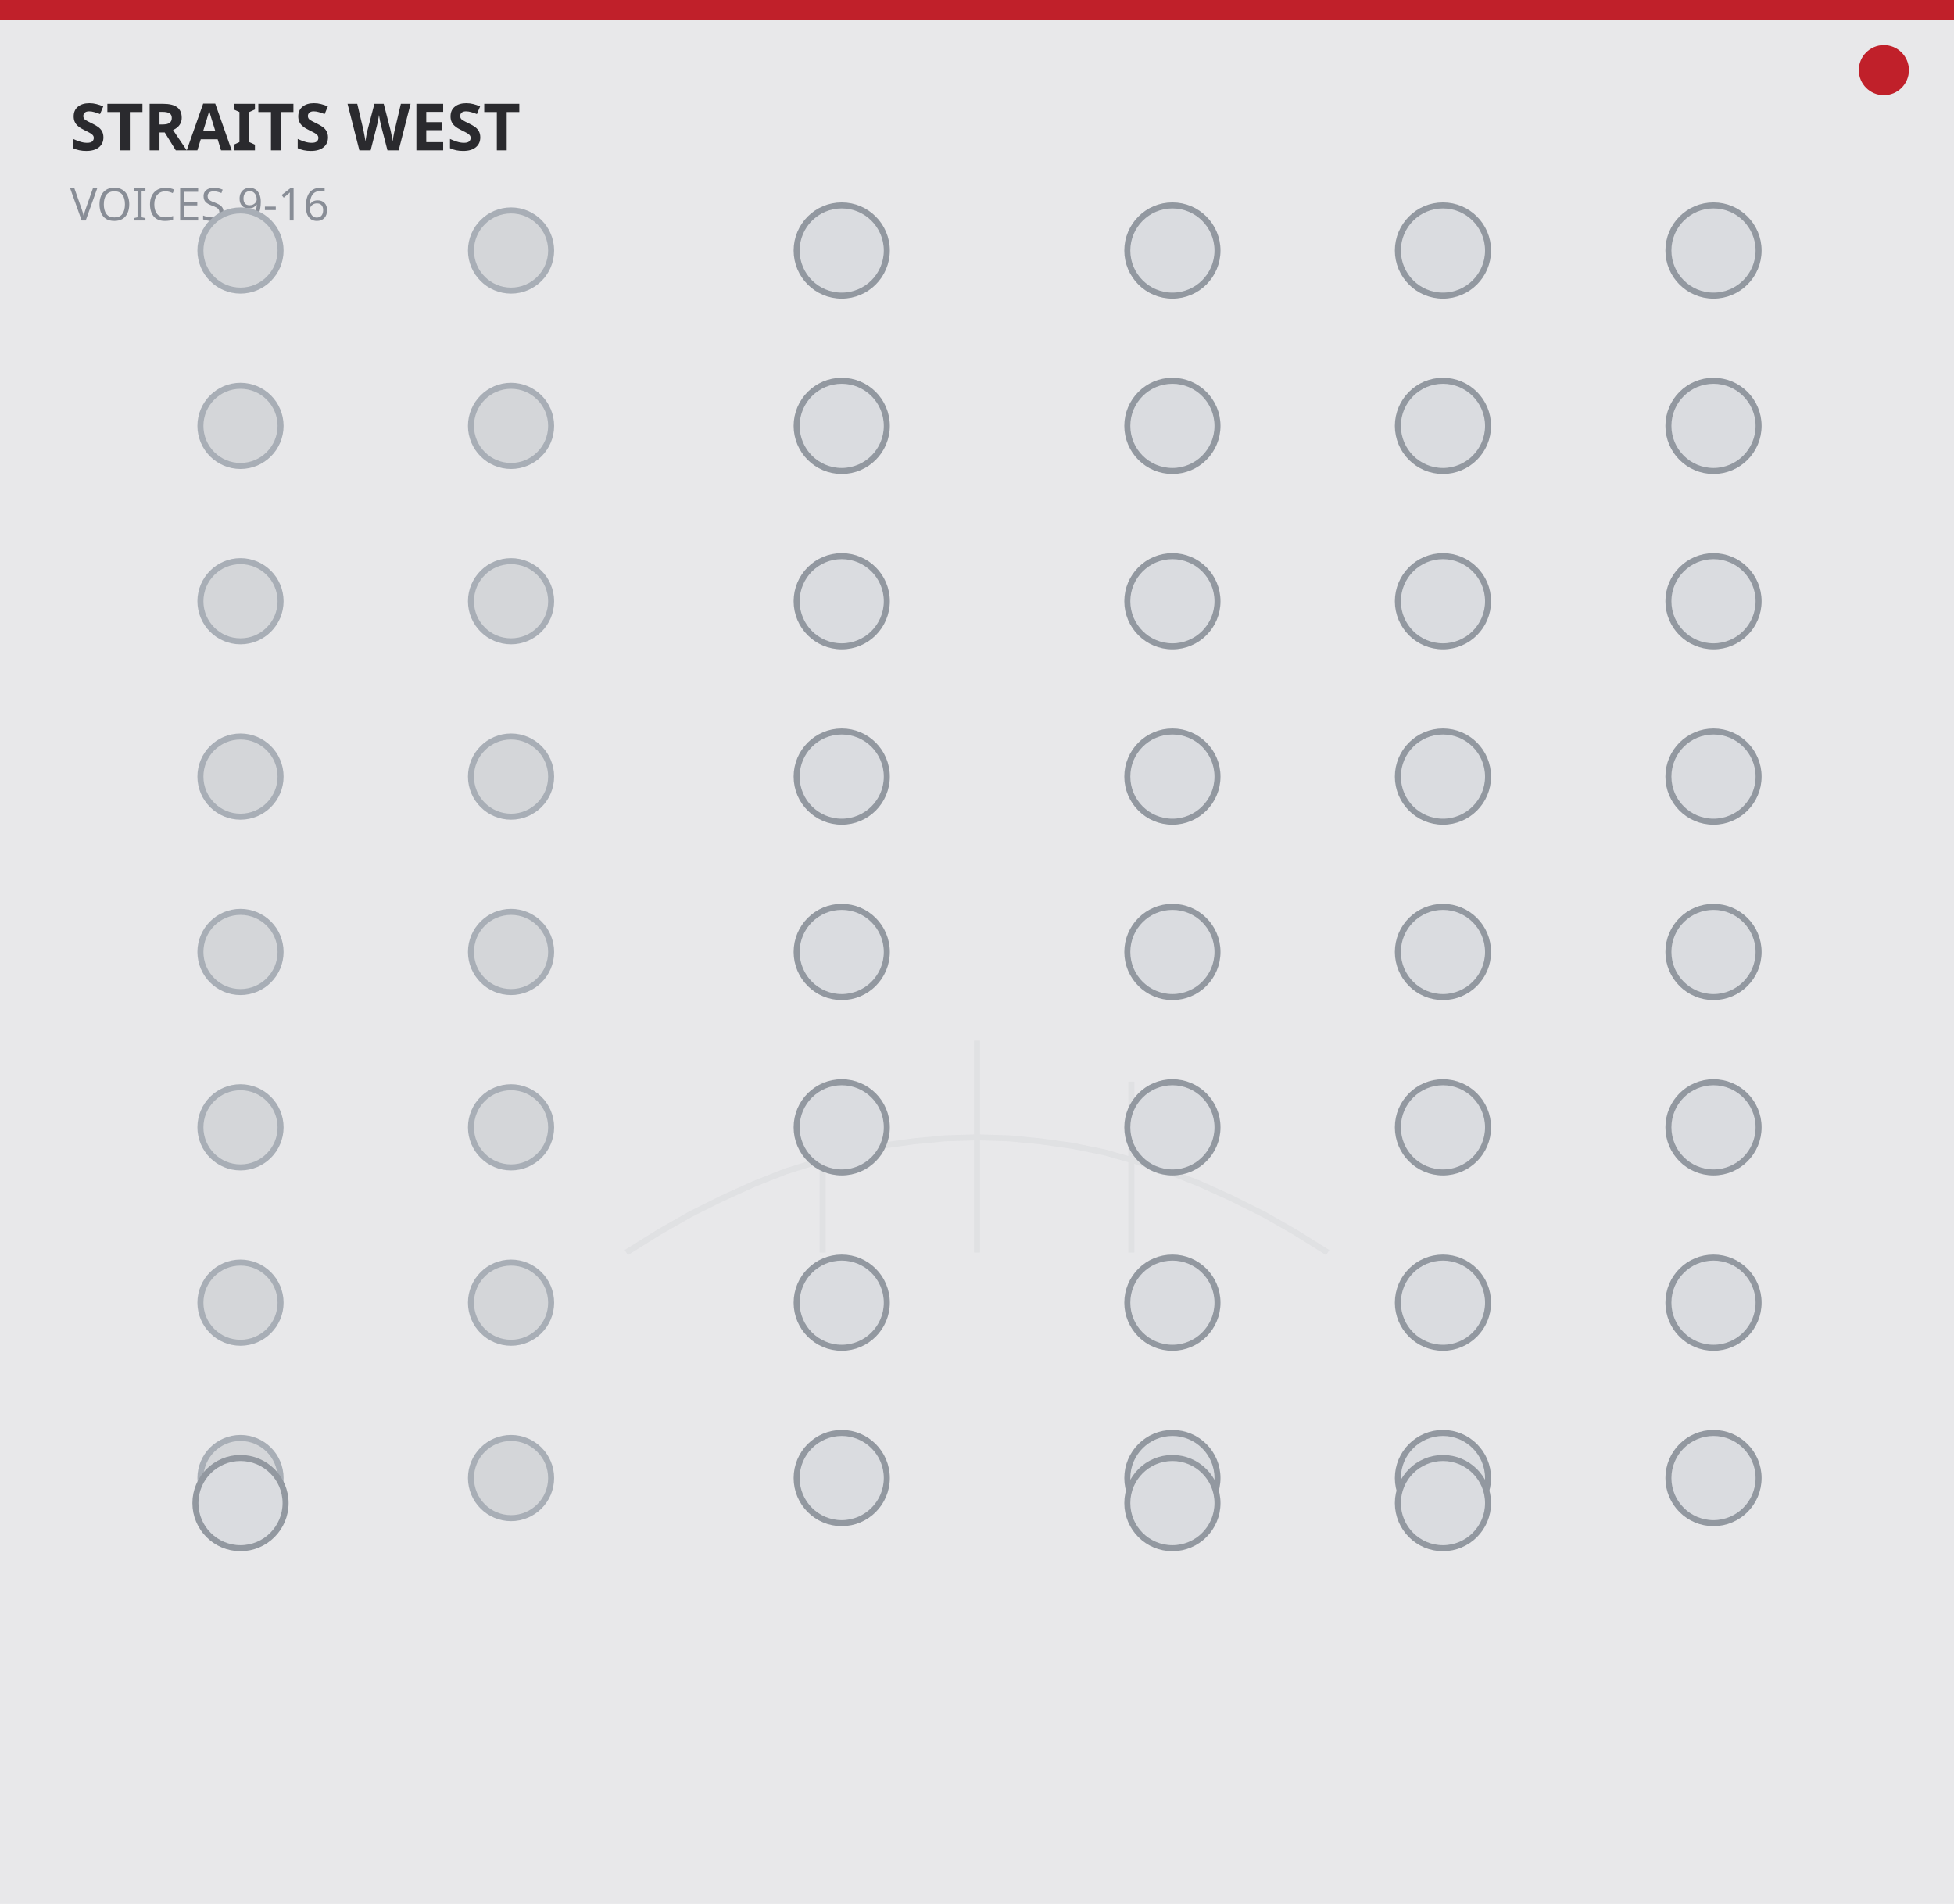
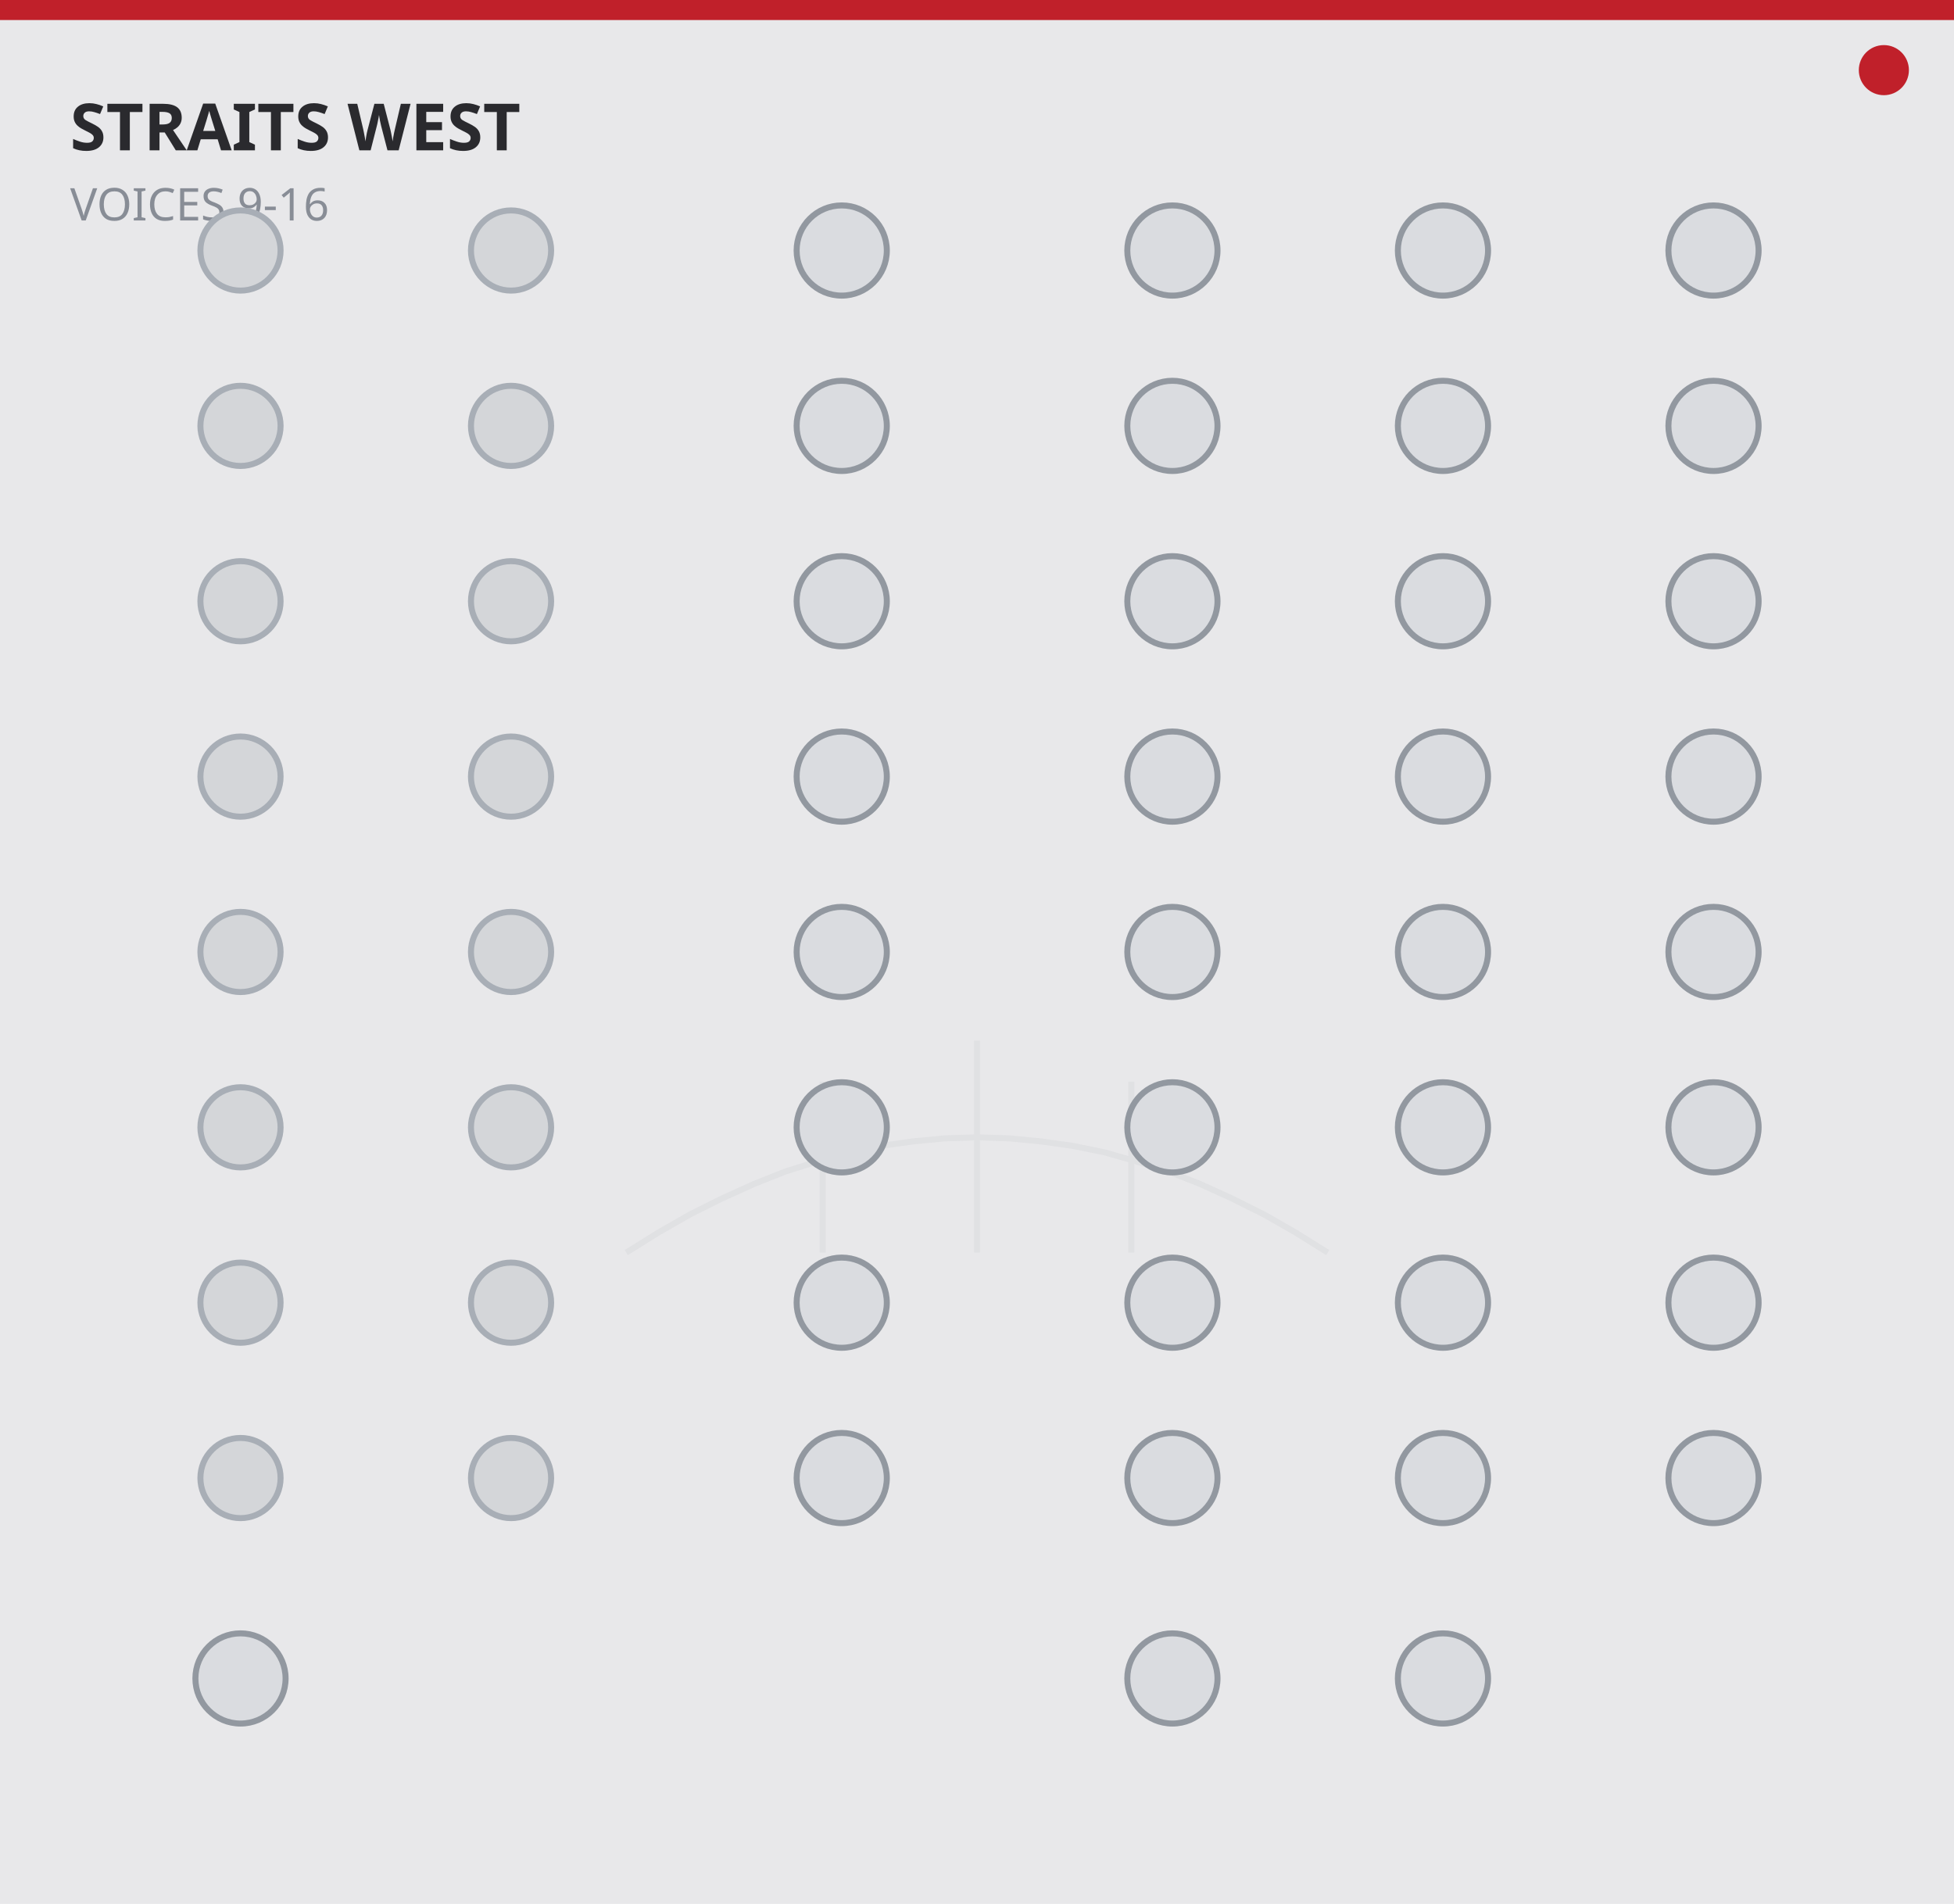
<svg xmlns="http://www.w3.org/2000/svg" width="390" height="380" viewBox="0 0 390 380">
  <rect x="0" y="0" width="390" height="380" fill="#e8e8ea" />
  <rect x="0" y="0" width="390" height="4" fill="#c0202a" />
  <circle cx="376" cy="14" r="5" fill="#c0202a" />
  <g opacity="0.5" stroke="#d8d9dc" stroke-width="1.2" fill="none">
    <polyline points="125.0,250.0 131.4,246.0 137.7,242.4 144.1,239.2 150.5,236.3 156.8,233.8 163.2,231.8 169.5,230.0 175.9,228.7 182.3,227.8 188.6,227.2 195.0,227.0 201.4,227.2 207.7,227.8 214.1,228.7 220.5,230.0 226.8,231.8 233.2,233.8 239.5,236.3 245.9,239.2 252.3,242.4 258.6,246.0 265.0,250.0" />
    <line x1="164.2" y1="250.0" x2="164.2" y2="215.9" />
    <line x1="195.0" y1="250.0" x2="195.0" y2="207.7" />
    <line x1="225.8" y1="250.0" x2="225.8" y2="215.9" />
  </g>
  <text x="14" y="30" fill="#2a2a2e" font-family="sans-serif" font-size="13" font-weight="700">STRAITS WEST</text>
  <text x="14" y="44" fill="#888d96" font-family="sans-serif" font-size="9">VOICES 9-16</text>
  <g>
    <circle cx="48.0" cy="50.0" r="8.0" fill="#d4d6d9" stroke="#a8aeb6" stroke-width="1.2" />
    <circle cx="102.0" cy="50.0" r="8.0" fill="#d4d6d9" stroke="#a8aeb6" stroke-width="1.2" />
    <circle cx="168.0" cy="50.0" r="9.0" fill="#dadce0" stroke="#9298a0" stroke-width="1.2" />
    <circle cx="234.0" cy="50.0" r="9.0" fill="#dadce0" stroke="#9298a0" stroke-width="1.2" />
    <circle cx="288.0" cy="50.0" r="9.0" fill="#dadce0" stroke="#9298a0" stroke-width="1.2" />
    <circle cx="342.0" cy="50.0" r="9.0" fill="#dadce0" stroke="#9298a0" stroke-width="1.2" />
    <circle cx="48.0" cy="85.0" r="8.0" fill="#d4d6d9" stroke="#a8aeb6" stroke-width="1.2" />
    <circle cx="102.0" cy="85.0" r="8.0" fill="#d4d6d9" stroke="#a8aeb6" stroke-width="1.2" />
    <circle cx="168.0" cy="85.0" r="9.0" fill="#dadce0" stroke="#9298a0" stroke-width="1.2" />
    <circle cx="234.0" cy="85.0" r="9.0" fill="#dadce0" stroke="#9298a0" stroke-width="1.2" />
    <circle cx="288.0" cy="85.0" r="9.0" fill="#dadce0" stroke="#9298a0" stroke-width="1.2" />
    <circle cx="342.0" cy="85.0" r="9.0" fill="#dadce0" stroke="#9298a0" stroke-width="1.2" />
    <circle cx="48.0" cy="120.0" r="8.0" fill="#d4d6d9" stroke="#a8aeb6" stroke-width="1.2" />
    <circle cx="102.0" cy="120.0" r="8.0" fill="#d4d6d9" stroke="#a8aeb6" stroke-width="1.2" />
    <circle cx="168.0" cy="120.0" r="9.0" fill="#dadce0" stroke="#9298a0" stroke-width="1.2" />
    <circle cx="234.0" cy="120.0" r="9.0" fill="#dadce0" stroke="#9298a0" stroke-width="1.2" />
    <circle cx="288.0" cy="120.0" r="9.0" fill="#dadce0" stroke="#9298a0" stroke-width="1.2" />
    <circle cx="342.0" cy="120.0" r="9.0" fill="#dadce0" stroke="#9298a0" stroke-width="1.2" />
    <circle cx="48.0" cy="155.0" r="8.0" fill="#d4d6d9" stroke="#a8aeb6" stroke-width="1.2" />
    <circle cx="102.0" cy="155.0" r="8.0" fill="#d4d6d9" stroke="#a8aeb6" stroke-width="1.2" />
    <circle cx="168.0" cy="155.0" r="9.0" fill="#dadce0" stroke="#9298a0" stroke-width="1.2" />
    <circle cx="234.0" cy="155.0" r="9.0" fill="#dadce0" stroke="#9298a0" stroke-width="1.2" />
    <circle cx="288.0" cy="155.0" r="9.0" fill="#dadce0" stroke="#9298a0" stroke-width="1.2" />
    <circle cx="342.0" cy="155.0" r="9.0" fill="#dadce0" stroke="#9298a0" stroke-width="1.2" />
    <circle cx="48.0" cy="190.0" r="8.0" fill="#d4d6d9" stroke="#a8aeb6" stroke-width="1.2" />
    <circle cx="102.0" cy="190.0" r="8.0" fill="#d4d6d9" stroke="#a8aeb6" stroke-width="1.2" />
    <circle cx="168.0" cy="190.0" r="9.0" fill="#dadce0" stroke="#9298a0" stroke-width="1.2" />
    <circle cx="234.0" cy="190.0" r="9.0" fill="#dadce0" stroke="#9298a0" stroke-width="1.2" />
    <circle cx="288.0" cy="190.0" r="9.0" fill="#dadce0" stroke="#9298a0" stroke-width="1.2" />
    <circle cx="342.0" cy="190.0" r="9.0" fill="#dadce0" stroke="#9298a0" stroke-width="1.2" />
    <circle cx="48.0" cy="225.0" r="8.0" fill="#d4d6d9" stroke="#a8aeb6" stroke-width="1.2" />
    <circle cx="102.0" cy="225.0" r="8.0" fill="#d4d6d9" stroke="#a8aeb6" stroke-width="1.2" />
    <circle cx="168.0" cy="225.0" r="9.0" fill="#dadce0" stroke="#9298a0" stroke-width="1.2" />
    <circle cx="234.0" cy="225.0" r="9.0" fill="#dadce0" stroke="#9298a0" stroke-width="1.2" />
    <circle cx="288.0" cy="225.0" r="9.0" fill="#dadce0" stroke="#9298a0" stroke-width="1.2" />
    <circle cx="342.0" cy="225.0" r="9.0" fill="#dadce0" stroke="#9298a0" stroke-width="1.2" />
    <circle cx="48.0" cy="260.0" r="8.0" fill="#d4d6d9" stroke="#a8aeb6" stroke-width="1.2" />
    <circle cx="102.0" cy="260.0" r="8.0" fill="#d4d6d9" stroke="#a8aeb6" stroke-width="1.2" />
    <circle cx="168.0" cy="260.0" r="9.0" fill="#dadce0" stroke="#9298a0" stroke-width="1.2" />
    <circle cx="234.0" cy="260.0" r="9.0" fill="#dadce0" stroke="#9298a0" stroke-width="1.2" />
    <circle cx="288.0" cy="260.0" r="9.0" fill="#dadce0" stroke="#9298a0" stroke-width="1.2" />
    <circle cx="342.0" cy="260.0" r="9.0" fill="#dadce0" stroke="#9298a0" stroke-width="1.2" />
    <circle cx="48.0" cy="295.0" r="8.0" fill="#d4d6d9" stroke="#a8aeb6" stroke-width="1.2" />
    <circle cx="102.0" cy="295.0" r="8.0" fill="#d4d6d9" stroke="#a8aeb6" stroke-width="1.2" />
    <circle cx="168.0" cy="295.0" r="9.0" fill="#dadce0" stroke="#9298a0" stroke-width="1.2" />
    <circle cx="234.0" cy="295.0" r="9.0" fill="#dadce0" stroke="#9298a0" stroke-width="1.2" />
    <circle cx="288.0" cy="295.0" r="9.0" fill="#dadce0" stroke="#9298a0" stroke-width="1.2" />
    <circle cx="342.0" cy="295.0" r="9.0" fill="#dadce0" stroke="#9298a0" stroke-width="1.2" />
-     <circle cx="48.0" cy="300.0" r="9.0" fill="#dadce0" stroke="#9298a0" stroke-width="1.2" />
-     <circle cx="234.0" cy="300.0" r="9.0" fill="#dadce0" stroke="#9298a0" stroke-width="1.2" />
-     <circle cx="288.0" cy="300.0" r="9.0" fill="#dadce0" stroke="#9298a0" stroke-width="1.2" />
+     <circle cx="48.0" cy="335.0" r="9.0" fill="#dadce0" stroke="#9298a0" stroke-width="1.2" />
+     <circle cx="234.0" cy="335.0" r="9.0" fill="#dadce0" stroke="#9298a0" stroke-width="1.2" />
+     <circle cx="288.0" cy="335.0" r="9.0" fill="#dadce0" stroke="#9298a0" stroke-width="1.2" />
  </g>
  <g id="components">
    <circle id="param_knob_0" cx="48.00" cy="50.00" r="0.5" fill="none" stroke="none" />
    <circle id="param_att_0" cx="102.00" cy="50.00" r="0.5" fill="none" stroke="none" />
    <circle id="input_modcv_0" cx="168.00" cy="50.00" r="0.5" fill="none" stroke="none" />
    <circle id="output_gate_0" cx="234.00" cy="50.00" r="0.5" fill="none" stroke="none" />
    <circle id="output_cv_0" cx="288.00" cy="50.00" r="0.5" fill="none" stroke="none" />
    <circle id="output_acc_0" cx="342.00" cy="50.00" r="0.5" fill="none" stroke="none" />
    <circle id="param_knob_1" cx="48.00" cy="85.00" r="0.5" fill="none" stroke="none" />
    <circle id="param_att_1" cx="102.00" cy="85.00" r="0.5" fill="none" stroke="none" />
    <circle id="input_modcv_1" cx="168.00" cy="85.00" r="0.5" fill="none" stroke="none" />
    <circle id="output_gate_1" cx="234.00" cy="85.00" r="0.5" fill="none" stroke="none" />
    <circle id="output_cv_1" cx="288.00" cy="85.00" r="0.5" fill="none" stroke="none" />
    <circle id="output_acc_1" cx="342.00" cy="85.00" r="0.5" fill="none" stroke="none" />
    <circle id="param_knob_2" cx="48.00" cy="120.00" r="0.5" fill="none" stroke="none" />
    <circle id="param_att_2" cx="102.00" cy="120.00" r="0.5" fill="none" stroke="none" />
    <circle id="input_modcv_2" cx="168.00" cy="120.00" r="0.5" fill="none" stroke="none" />
    <circle id="output_gate_2" cx="234.00" cy="120.00" r="0.5" fill="none" stroke="none" />
    <circle id="output_cv_2" cx="288.00" cy="120.00" r="0.5" fill="none" stroke="none" />
    <circle id="output_acc_2" cx="342.00" cy="120.00" r="0.5" fill="none" stroke="none" />
    <circle id="param_knob_3" cx="48.00" cy="155.00" r="0.5" fill="none" stroke="none" />
    <circle id="param_att_3" cx="102.00" cy="155.00" r="0.5" fill="none" stroke="none" />
    <circle id="input_modcv_3" cx="168.00" cy="155.00" r="0.5" fill="none" stroke="none" />
    <circle id="output_gate_3" cx="234.00" cy="155.00" r="0.5" fill="none" stroke="none" />
    <circle id="output_cv_3" cx="288.00" cy="155.00" r="0.5" fill="none" stroke="none" />
    <circle id="output_acc_3" cx="342.00" cy="155.00" r="0.5" fill="none" stroke="none" />
    <circle id="param_knob_4" cx="48.00" cy="190.00" r="0.5" fill="none" stroke="none" />
    <circle id="param_att_4" cx="102.00" cy="190.00" r="0.5" fill="none" stroke="none" />
    <circle id="input_modcv_4" cx="168.00" cy="190.00" r="0.5" fill="none" stroke="none" />
    <circle id="output_gate_4" cx="234.00" cy="190.00" r="0.5" fill="none" stroke="none" />
    <circle id="output_cv_4" cx="288.00" cy="190.00" r="0.5" fill="none" stroke="none" />
    <circle id="output_acc_4" cx="342.00" cy="190.00" r="0.5" fill="none" stroke="none" />
    <circle id="param_knob_5" cx="48.00" cy="225.00" r="0.5" fill="none" stroke="none" />
    <circle id="param_att_5" cx="102.00" cy="225.00" r="0.5" fill="none" stroke="none" />
    <circle id="input_modcv_5" cx="168.00" cy="225.00" r="0.5" fill="none" stroke="none" />
    <circle id="output_gate_5" cx="234.00" cy="225.00" r="0.5" fill="none" stroke="none" />
    <circle id="output_cv_5" cx="288.00" cy="225.00" r="0.5" fill="none" stroke="none" />
    <circle id="output_acc_5" cx="342.00" cy="225.00" r="0.5" fill="none" stroke="none" />
    <circle id="param_knob_6" cx="48.00" cy="260.00" r="0.5" fill="none" stroke="none" />
    <circle id="param_att_6" cx="102.00" cy="260.00" r="0.5" fill="none" stroke="none" />
    <circle id="input_modcv_6" cx="168.00" cy="260.00" r="0.5" fill="none" stroke="none" />
    <circle id="output_gate_6" cx="234.00" cy="260.00" r="0.5" fill="none" stroke="none" />
    <circle id="output_cv_6" cx="288.00" cy="260.00" r="0.5" fill="none" stroke="none" />
    <circle id="output_acc_6" cx="342.00" cy="260.00" r="0.5" fill="none" stroke="none" />
    <circle id="param_knob_7" cx="48.00" cy="295.00" r="0.5" fill="none" stroke="none" />
    <circle id="param_att_7" cx="102.00" cy="295.00" r="0.5" fill="none" stroke="none" />
    <circle id="input_modcv_7" cx="168.00" cy="295.00" r="0.5" fill="none" stroke="none" />
    <circle id="output_gate_7" cx="234.00" cy="295.00" r="0.5" fill="none" stroke="none" />
    <circle id="output_cv_7" cx="288.00" cy="295.00" r="0.5" fill="none" stroke="none" />
    <circle id="output_acc_7" cx="342.00" cy="295.00" r="0.5" fill="none" stroke="none" />
-     <circle id="input_global_cv_in" cx="48.00" cy="300.00" r="0.5" fill="none" stroke="none" />
-     <circle id="output_global_gate" cx="234.00" cy="300.00" r="0.5" fill="none" stroke="none" />
-     <circle id="output_global_cv" cx="288.00" cy="300.00" r="0.5" fill="none" stroke="none" />
+     <circle id="input_global_cv_in" cx="48.00" cy="335.00" r="0.5" fill="none" stroke="none" />
+     <circle id="output_global_gate" cx="234.00" cy="335.00" r="0.5" fill="none" stroke="none" />
+     <circle id="output_global_cv" cx="288.00" cy="335.00" r="0.5" fill="none" stroke="none" />
  </g>
</svg>
